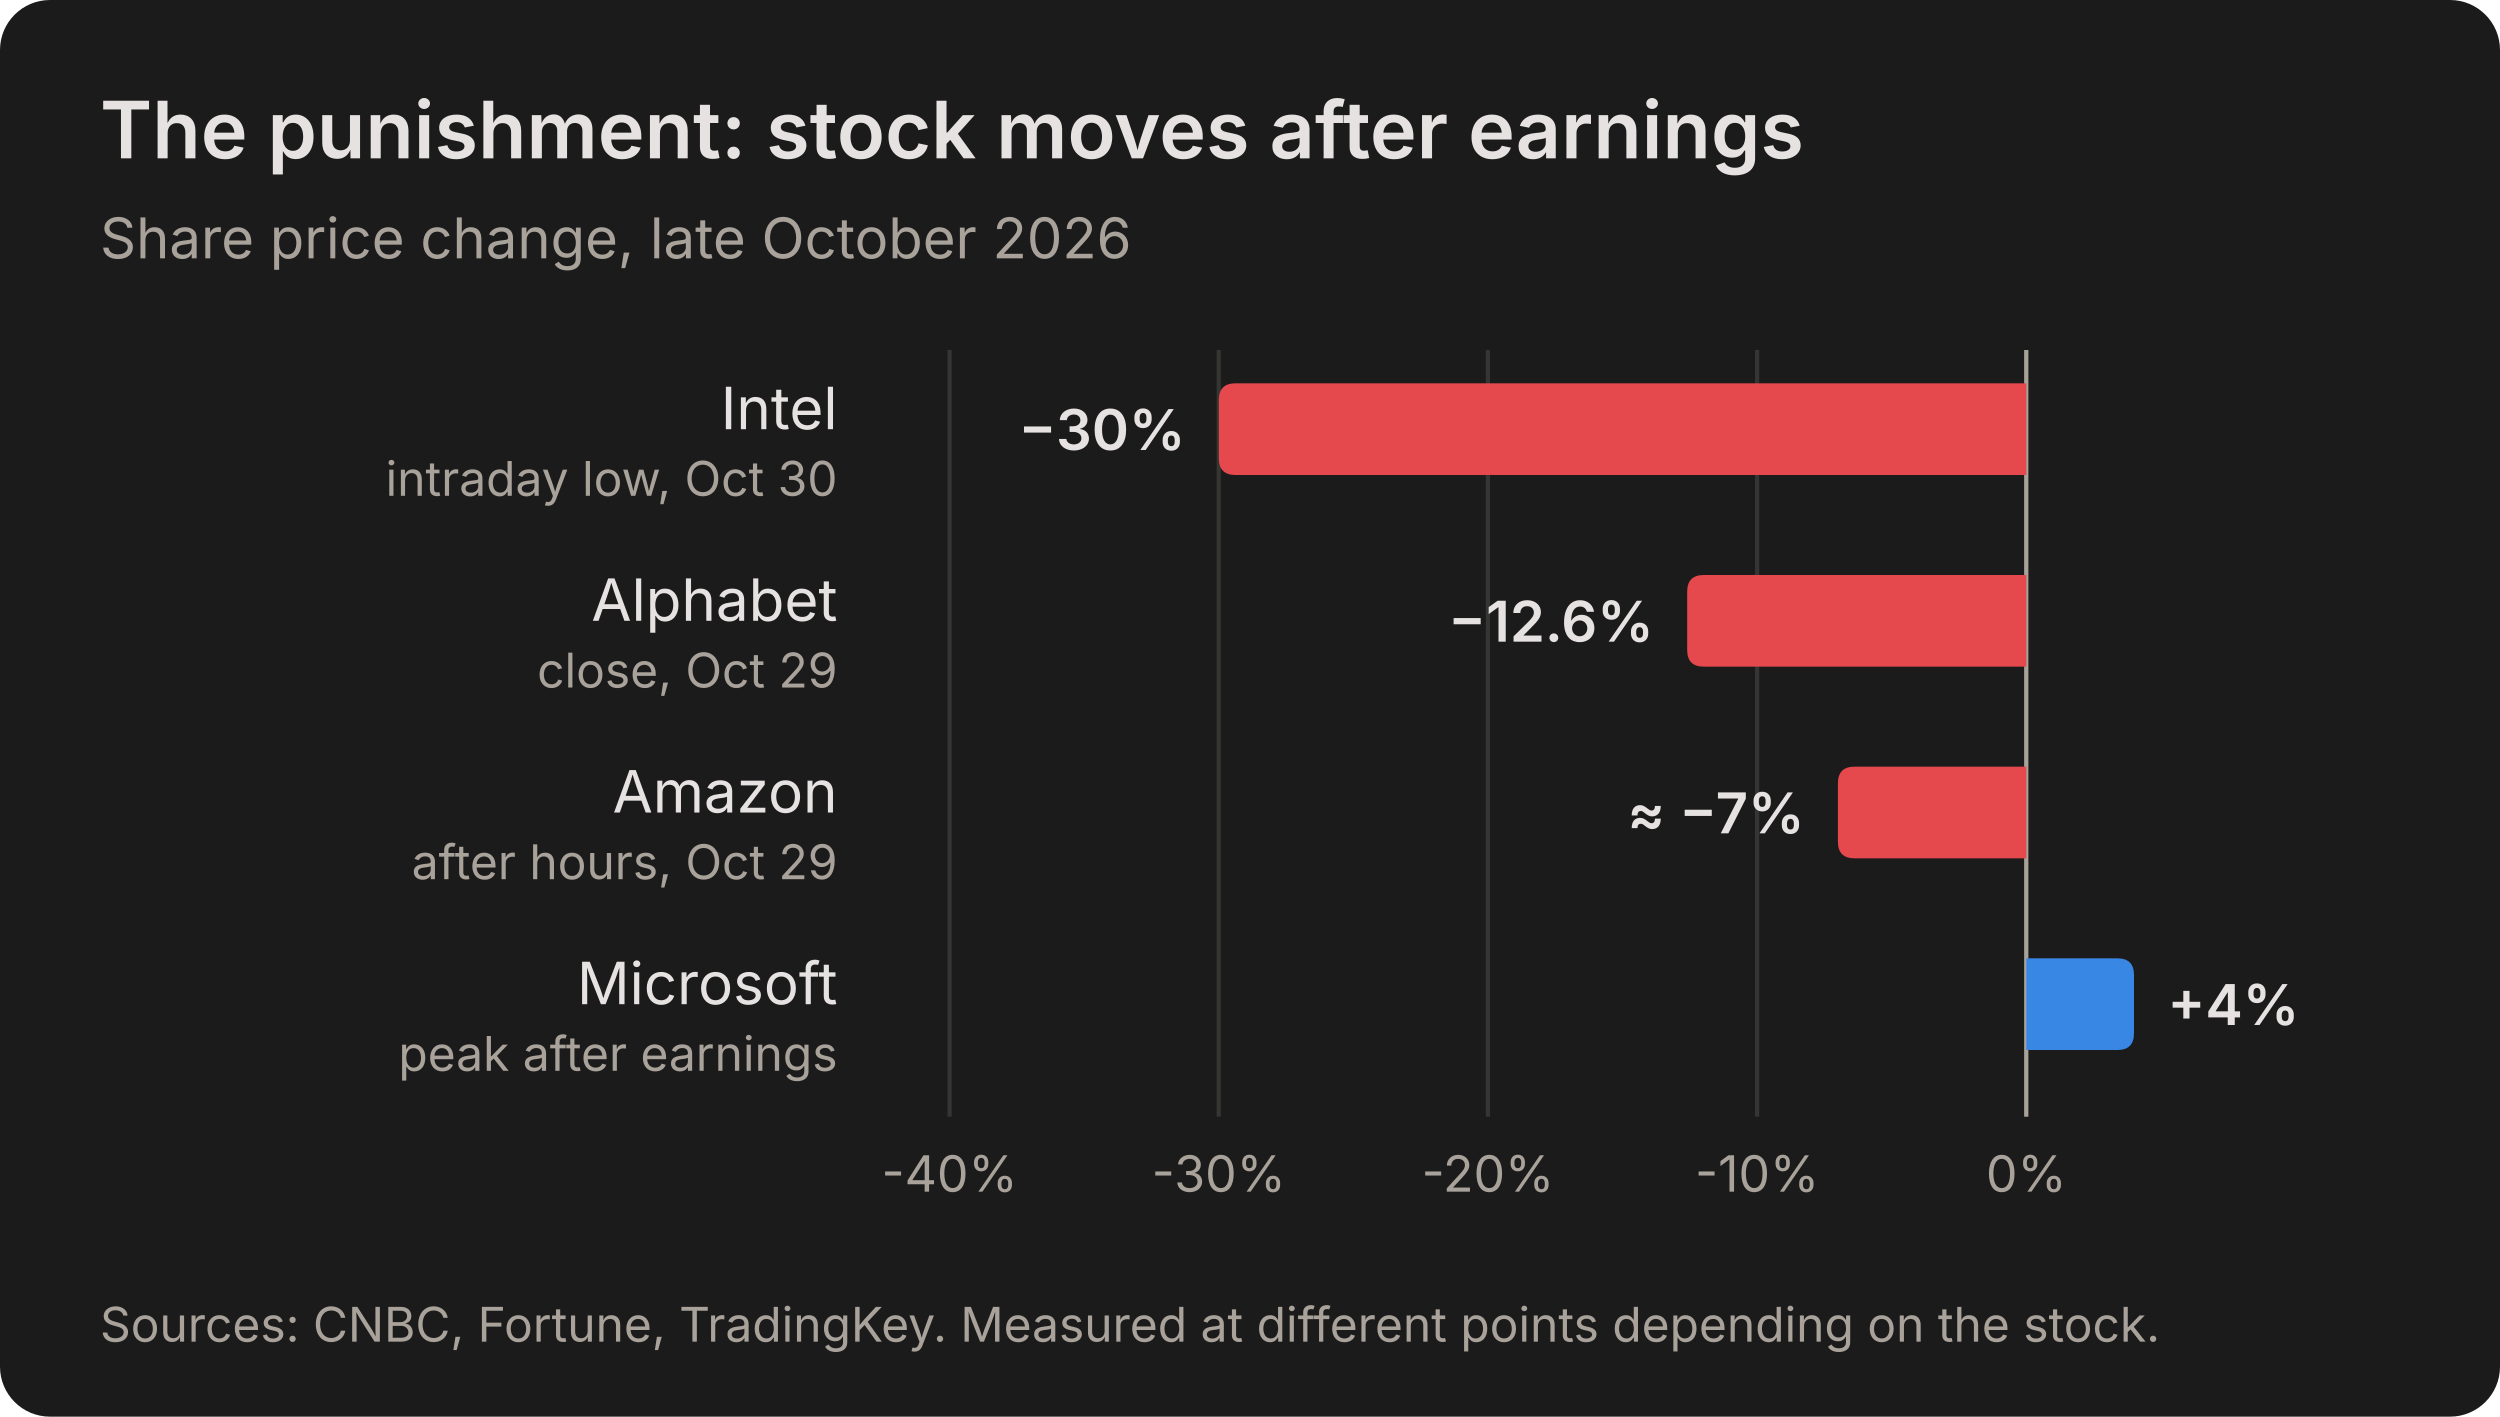
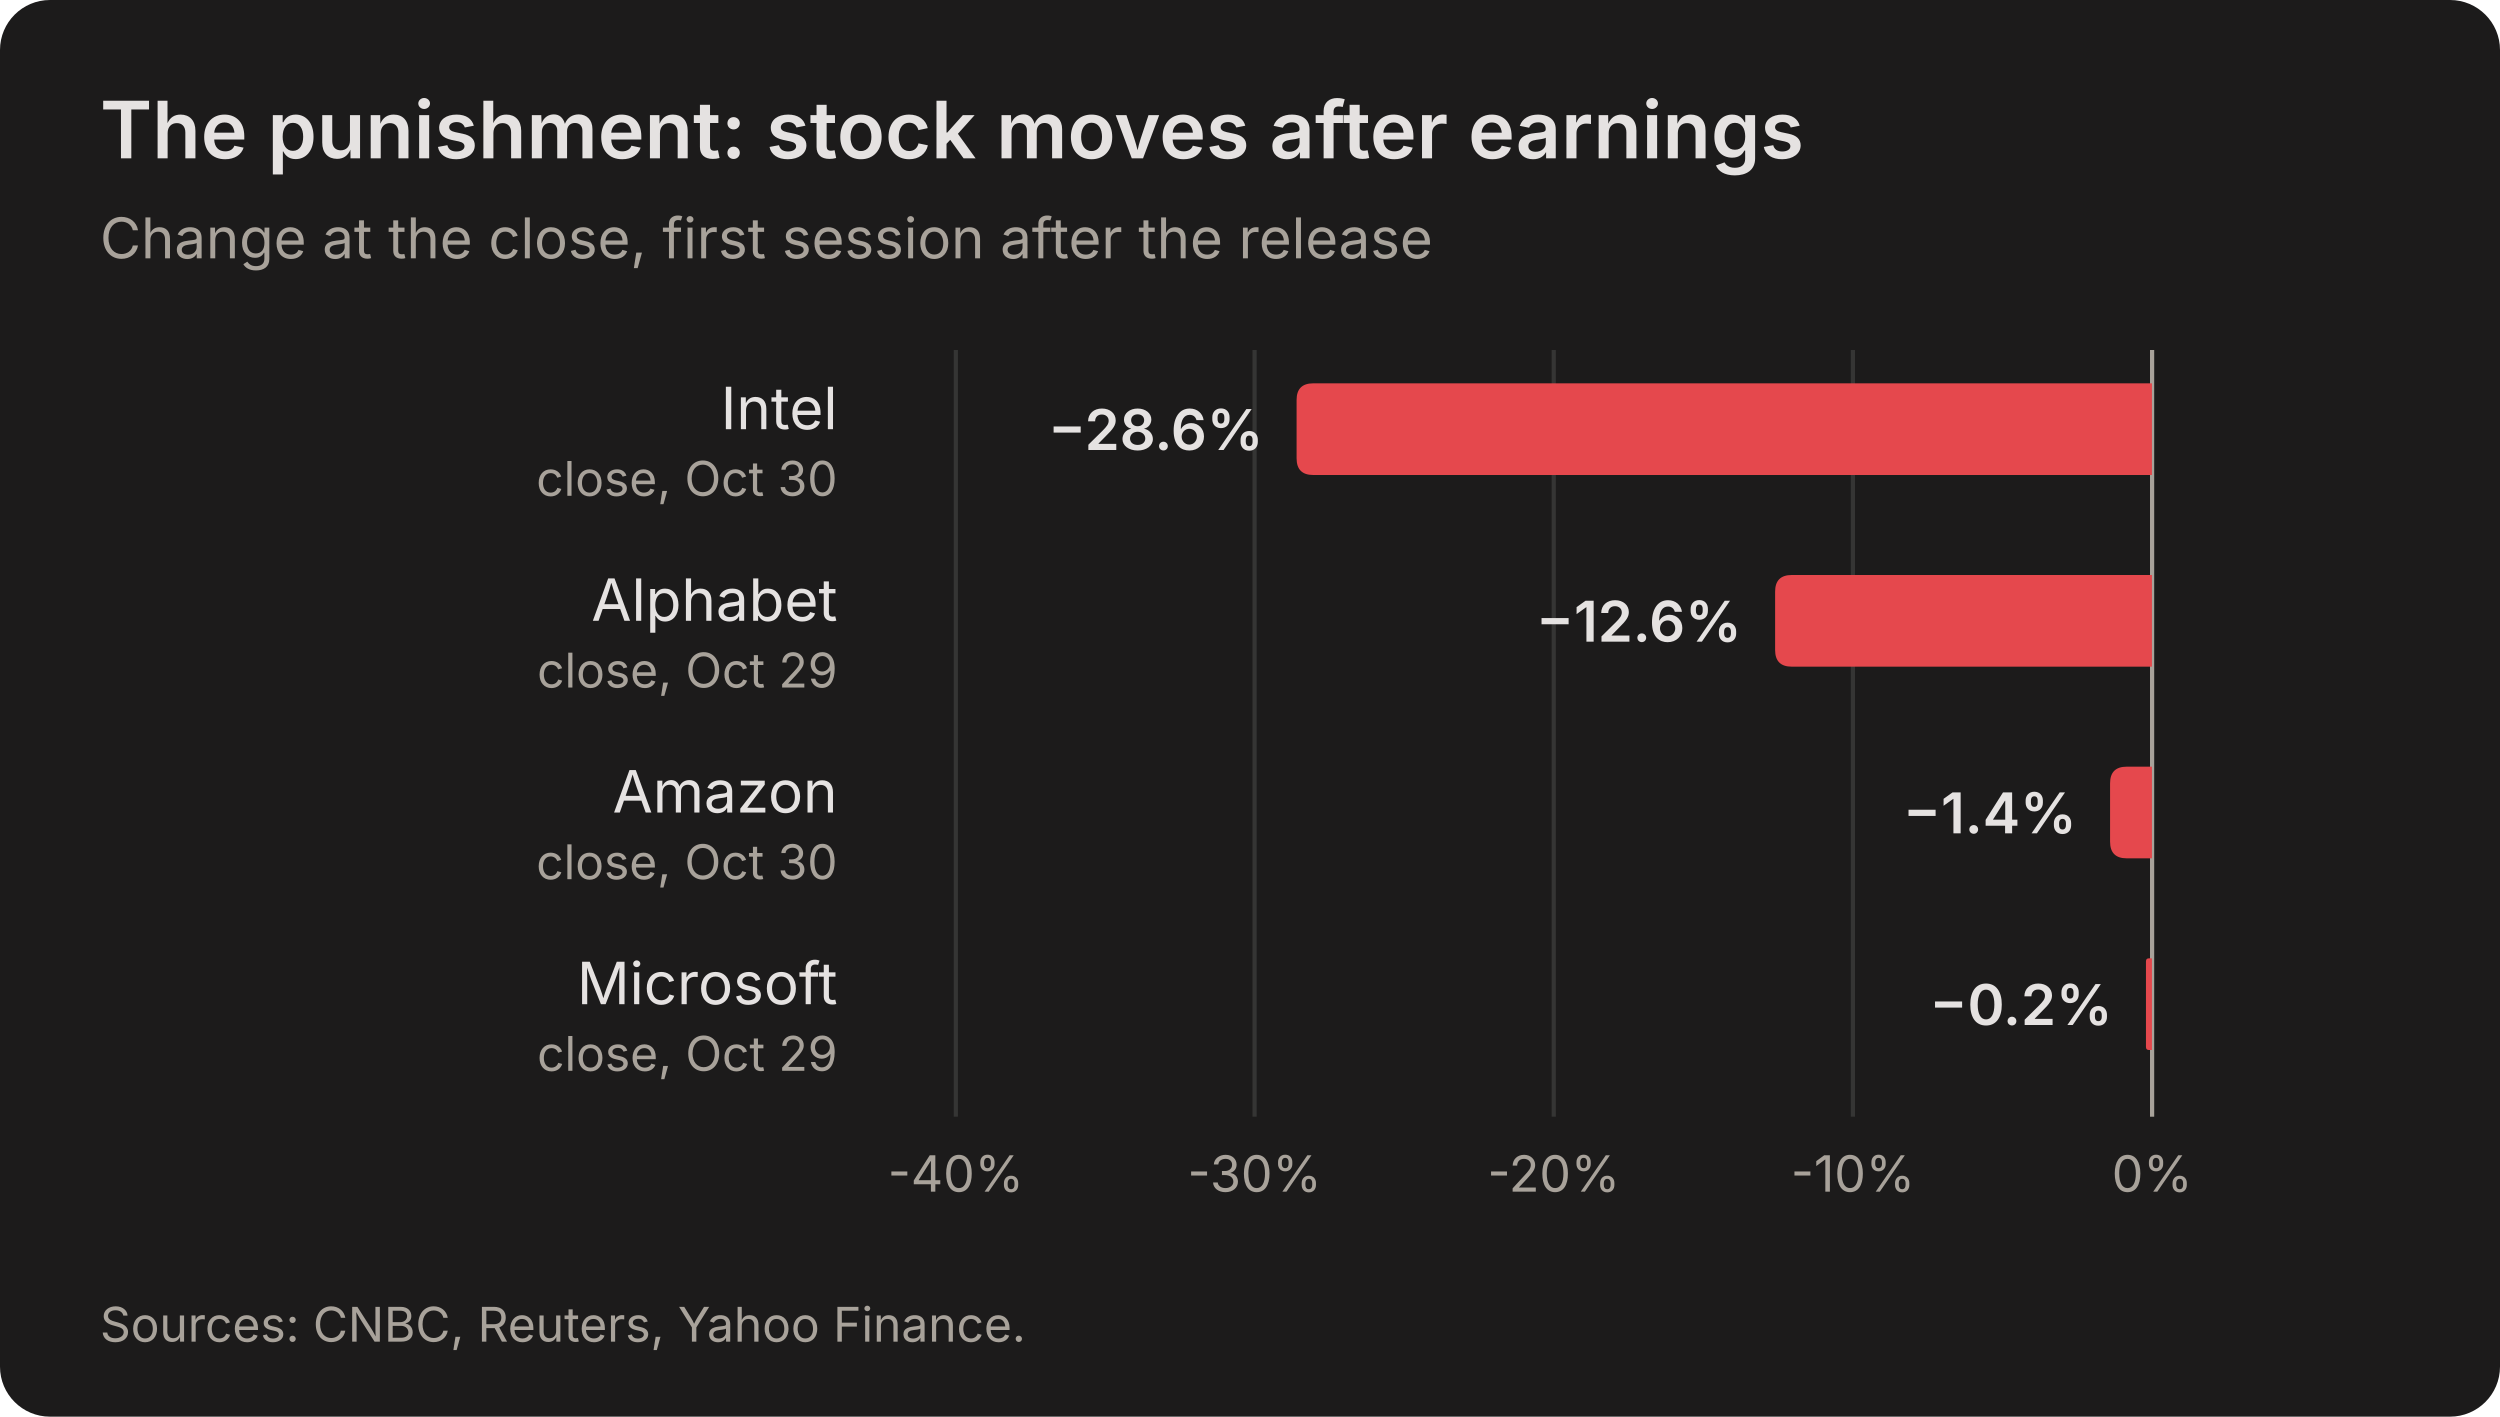
<svg xmlns="http://www.w3.org/2000/svg" viewBox="0 0 600 340" role="img" aria-labelledby="t d" font-family="Inter, system-ui, -apple-system, 'Segoe UI', sans-serif">
  <rect width="600" height="340" rx="12" fill="#1c1b1b" />
  <text x="24" y="38" fill="#e5e2e1" font-size="19" font-weight="600">The punishment: stock moves after earnings</text>
-   <text x="24" y="62" fill="#a8a29a" font-size="13.5">Share price change, late October 2026</text>
-   <line x1="227.9" y1="84" x2="227.9" y2="268" stroke="#353534" stroke-width="1" />
-   <text x="227.9" y="286" fill="#a8a29a" font-size="12" text-anchor="middle">-40%</text>
-   <line x1="292.5" y1="84" x2="292.5" y2="268" stroke="#353534" stroke-width="1" />
-   <text x="292.5" y="286" fill="#a8a29a" font-size="12" text-anchor="middle">-30%</text>
-   <line x1="357.1" y1="84" x2="357.1" y2="268" stroke="#353534" stroke-width="1" />
-   <text x="357.1" y="286" fill="#a8a29a" font-size="12" text-anchor="middle">-20%</text>
-   <line x1="421.7" y1="84" x2="421.7" y2="268" stroke="#353534" stroke-width="1" />
-   <text x="421.7" y="286" fill="#a8a29a" font-size="12" text-anchor="middle">-10%</text>
-   <line x1="486.3" y1="84" x2="486.3" y2="268" stroke="#353534" stroke-width="1" />
-   <text x="486.3" y="286" fill="#a8a29a" font-size="12" text-anchor="middle">0%</text>
-   <line x1="486.3" y1="84" x2="486.3" y2="268" stroke="#a8a29a" stroke-width="1" />
+   <text x="24" y="62" fill="#a8a29a" font-size="13.5">Change at the close, first session after the release</text>
+   <line x1="229.4" y1="84" x2="229.4" y2="268" stroke="#353534" stroke-width="1" />
+   <text x="229.4" y="286" fill="#a8a29a" font-size="12" text-anchor="middle">-40%</text>
+   <line x1="301.1" y1="84" x2="301.1" y2="268" stroke="#353534" stroke-width="1" />
+   <text x="301.1" y="286" fill="#a8a29a" font-size="12" text-anchor="middle">-30%</text>
+   <line x1="372.9" y1="84" x2="372.9" y2="268" stroke="#353534" stroke-width="1" />
+   <text x="372.9" y="286" fill="#a8a29a" font-size="12" text-anchor="middle">-20%</text>
+   <line x1="444.7" y1="84" x2="444.7" y2="268" stroke="#353534" stroke-width="1" />
+   <text x="444.7" y="286" fill="#a8a29a" font-size="12" text-anchor="middle">-10%</text>
+   <line x1="516.5" y1="84" x2="516.5" y2="268" stroke="#353534" stroke-width="1" />
+   <text x="516.5" y="286" fill="#a8a29a" font-size="12" text-anchor="middle">0%</text>
+   <line x1="516.5" y1="84" x2="516.5" y2="268" stroke="#a8a29a" stroke-width="1" />
  <text x="201" y="103" fill="#e5e2e1" font-size="14" text-anchor="end">Intel</text>
-   <text x="201" y="119" fill="#a8a29a" font-size="11.5" text-anchor="end">intraday low, Oct 30</text>
-   <path d="M486.32,92 H296.52 Q292.52,92 292.52,96 V110 Q292.52,114 296.52,114 H486.32 Z" fill="#e5484d" />
-   <text x="284.5" y="108" fill="#e5e2e1" font-size="13.5" font-weight="600" text-anchor="end">−30%</text>
+   <text x="201" y="119" fill="#a8a29a" font-size="11.5" text-anchor="end">close, Oct 30</text>
+   <path d="M516.467,92 H315.182 Q311.182,92 311.182,96 V110 Q311.182,114 315.182,114 H516.467 Z" fill="#e5484d" />
+   <text x="303.2" y="108" fill="#e5e2e1" font-size="13.5" font-weight="600" text-anchor="end">−28.6%</text>
  <text x="201" y="149" fill="#e5e2e1" font-size="14" text-anchor="end">Alphabet</text>
  <text x="201" y="165" fill="#a8a29a" font-size="11.5" text-anchor="end">close, Oct 29</text>
-   <path d="M486.32,138 H408.924 Q404.924,138 404.924,142 V156 Q404.924,160 408.924,160 H486.32 Z" fill="#e5484d" />
-   <text x="396.9" y="154" fill="#e5e2e1" font-size="13.5" font-weight="600" text-anchor="end">−12.6%</text>
+   <path d="M516.467,138 H430.027 Q426.027,138 426.027,142 V156 Q426.027,160 430.027,160 H516.467 Z" fill="#e5484d" />
+   <text x="418.0" y="154" fill="#e5e2e1" font-size="13.5" font-weight="600" text-anchor="end">−12.6%</text>
  <text x="201" y="195" fill="#e5e2e1" font-size="14" text-anchor="end">Amazon</text>
-   <text x="201" y="211" fill="#a8a29a" font-size="11.5" text-anchor="end">after hours, Oct 29</text>
-   <path d="M486.32,184 H445.1 Q441.1,184 441.1,188 V202 Q441.1,206 445.1,206 H486.32 Z" fill="#e5484d" />
-   <text x="433.1" y="200" fill="#e5e2e1" font-size="13.5" font-weight="600" text-anchor="end">≈ −7%</text>
+   <text x="201" y="211" fill="#a8a29a" font-size="11.5" text-anchor="end">close, Oct 30</text>
+   <path d="M516.467,184 H510.418 Q506.418,184 506.418,188 V202 Q506.418,206 510.418,206 H516.467 Z" fill="#e5484d" />
+   <text x="498.4" y="200" fill="#e5e2e1" font-size="13.5" font-weight="600" text-anchor="end">−1.4%</text>
  <text x="201" y="241" fill="#e5e2e1" font-size="14" text-anchor="end">Microsoft</text>
-   <text x="201" y="257" fill="#a8a29a" font-size="11.5" text-anchor="end">peak after earnings</text>
-   <path d="M486.32,230 H508.16 Q512.16,230 512.16,234 V248 Q512.16,252 508.16,252 H486.32 Z" fill="#3987e5" />
-   <text x="520.2" y="246" fill="#e5e2e1" font-size="13.5" font-weight="600" text-anchor="start">+4%</text>
-   <text x="24" y="322" fill="#a8a29a" font-size="11.5">Sources: CNBC, Fortune, TradingKey. Measured at different points depending on the stock.</text>
+   <text x="201" y="257" fill="#a8a29a" font-size="11.5" text-anchor="end">close, Oct 29</text>
+   <path d="M516.467,230 H515.749 Q515.031,230 515.031,230.718 V251.282 Q515.031,252 515.749,252 H516.467 Z" fill="#e5484d" />
+   <text x="507.0" y="246" fill="#e5e2e1" font-size="13.5" font-weight="600" text-anchor="end">−0.2%</text>
+   <text x="24" y="322" fill="#a8a29a" font-size="11.5">Sources: CNBC, Reuters, Yahoo Finance.</text>
</svg>
